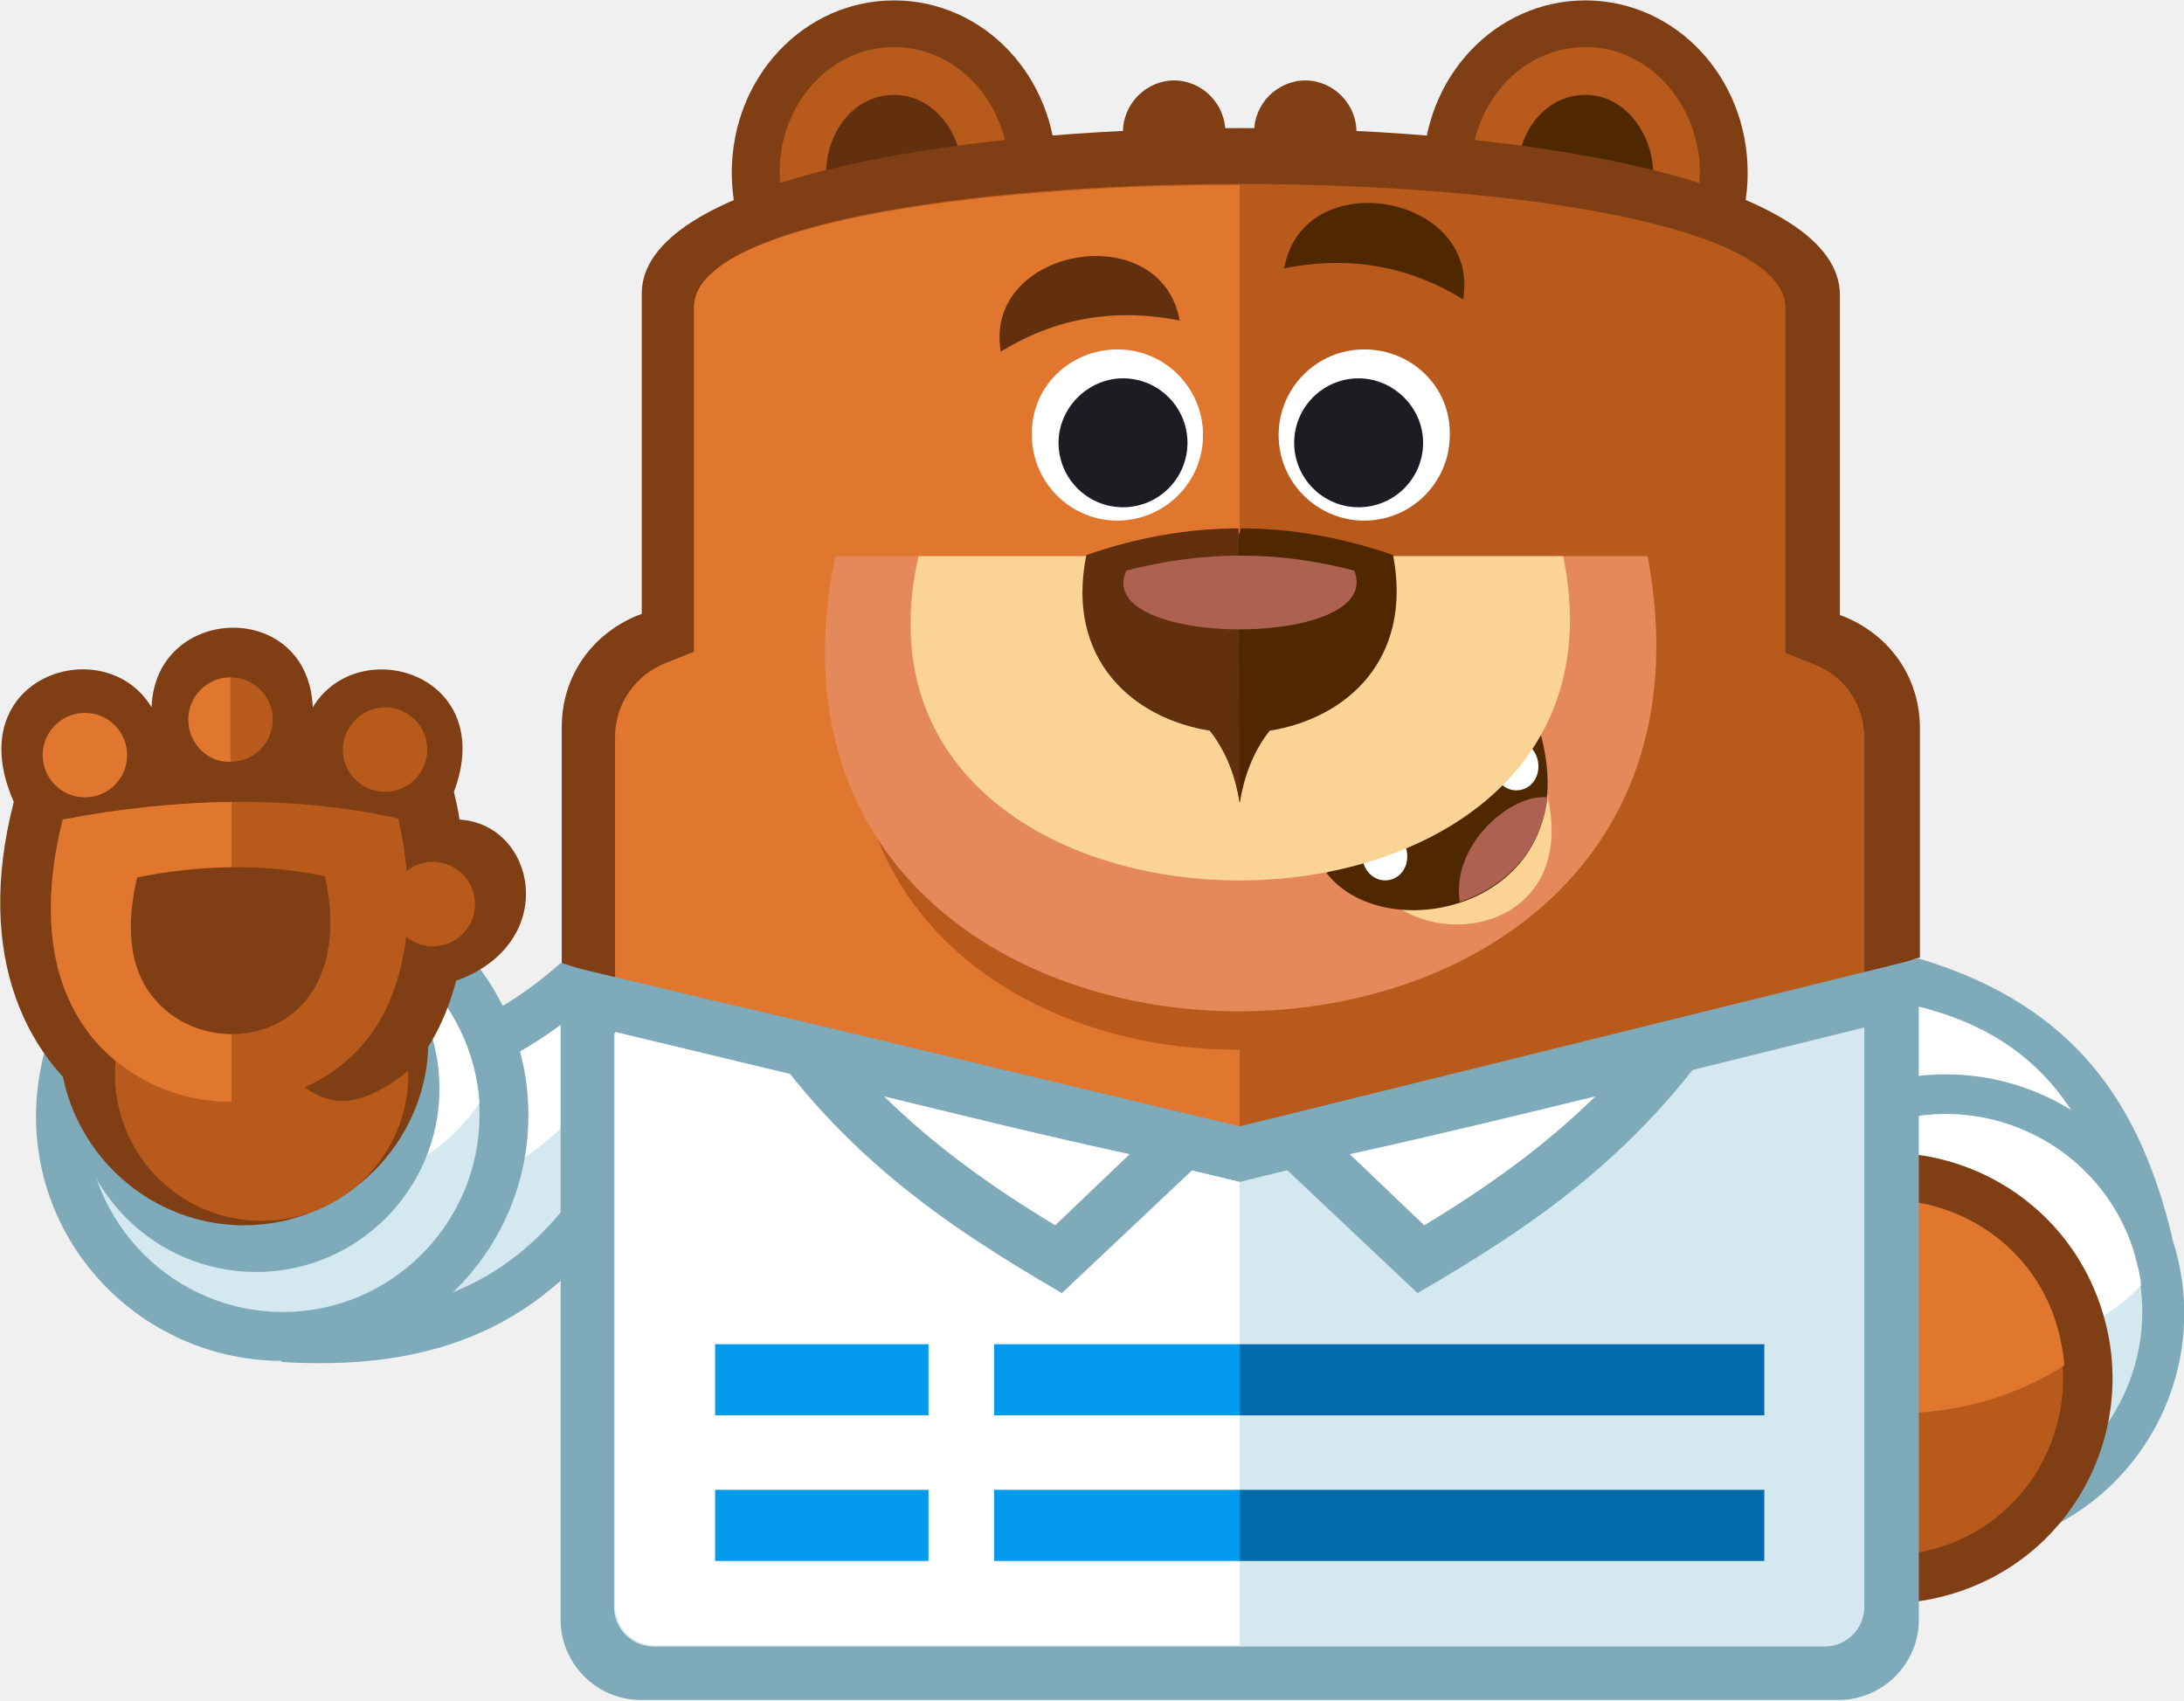
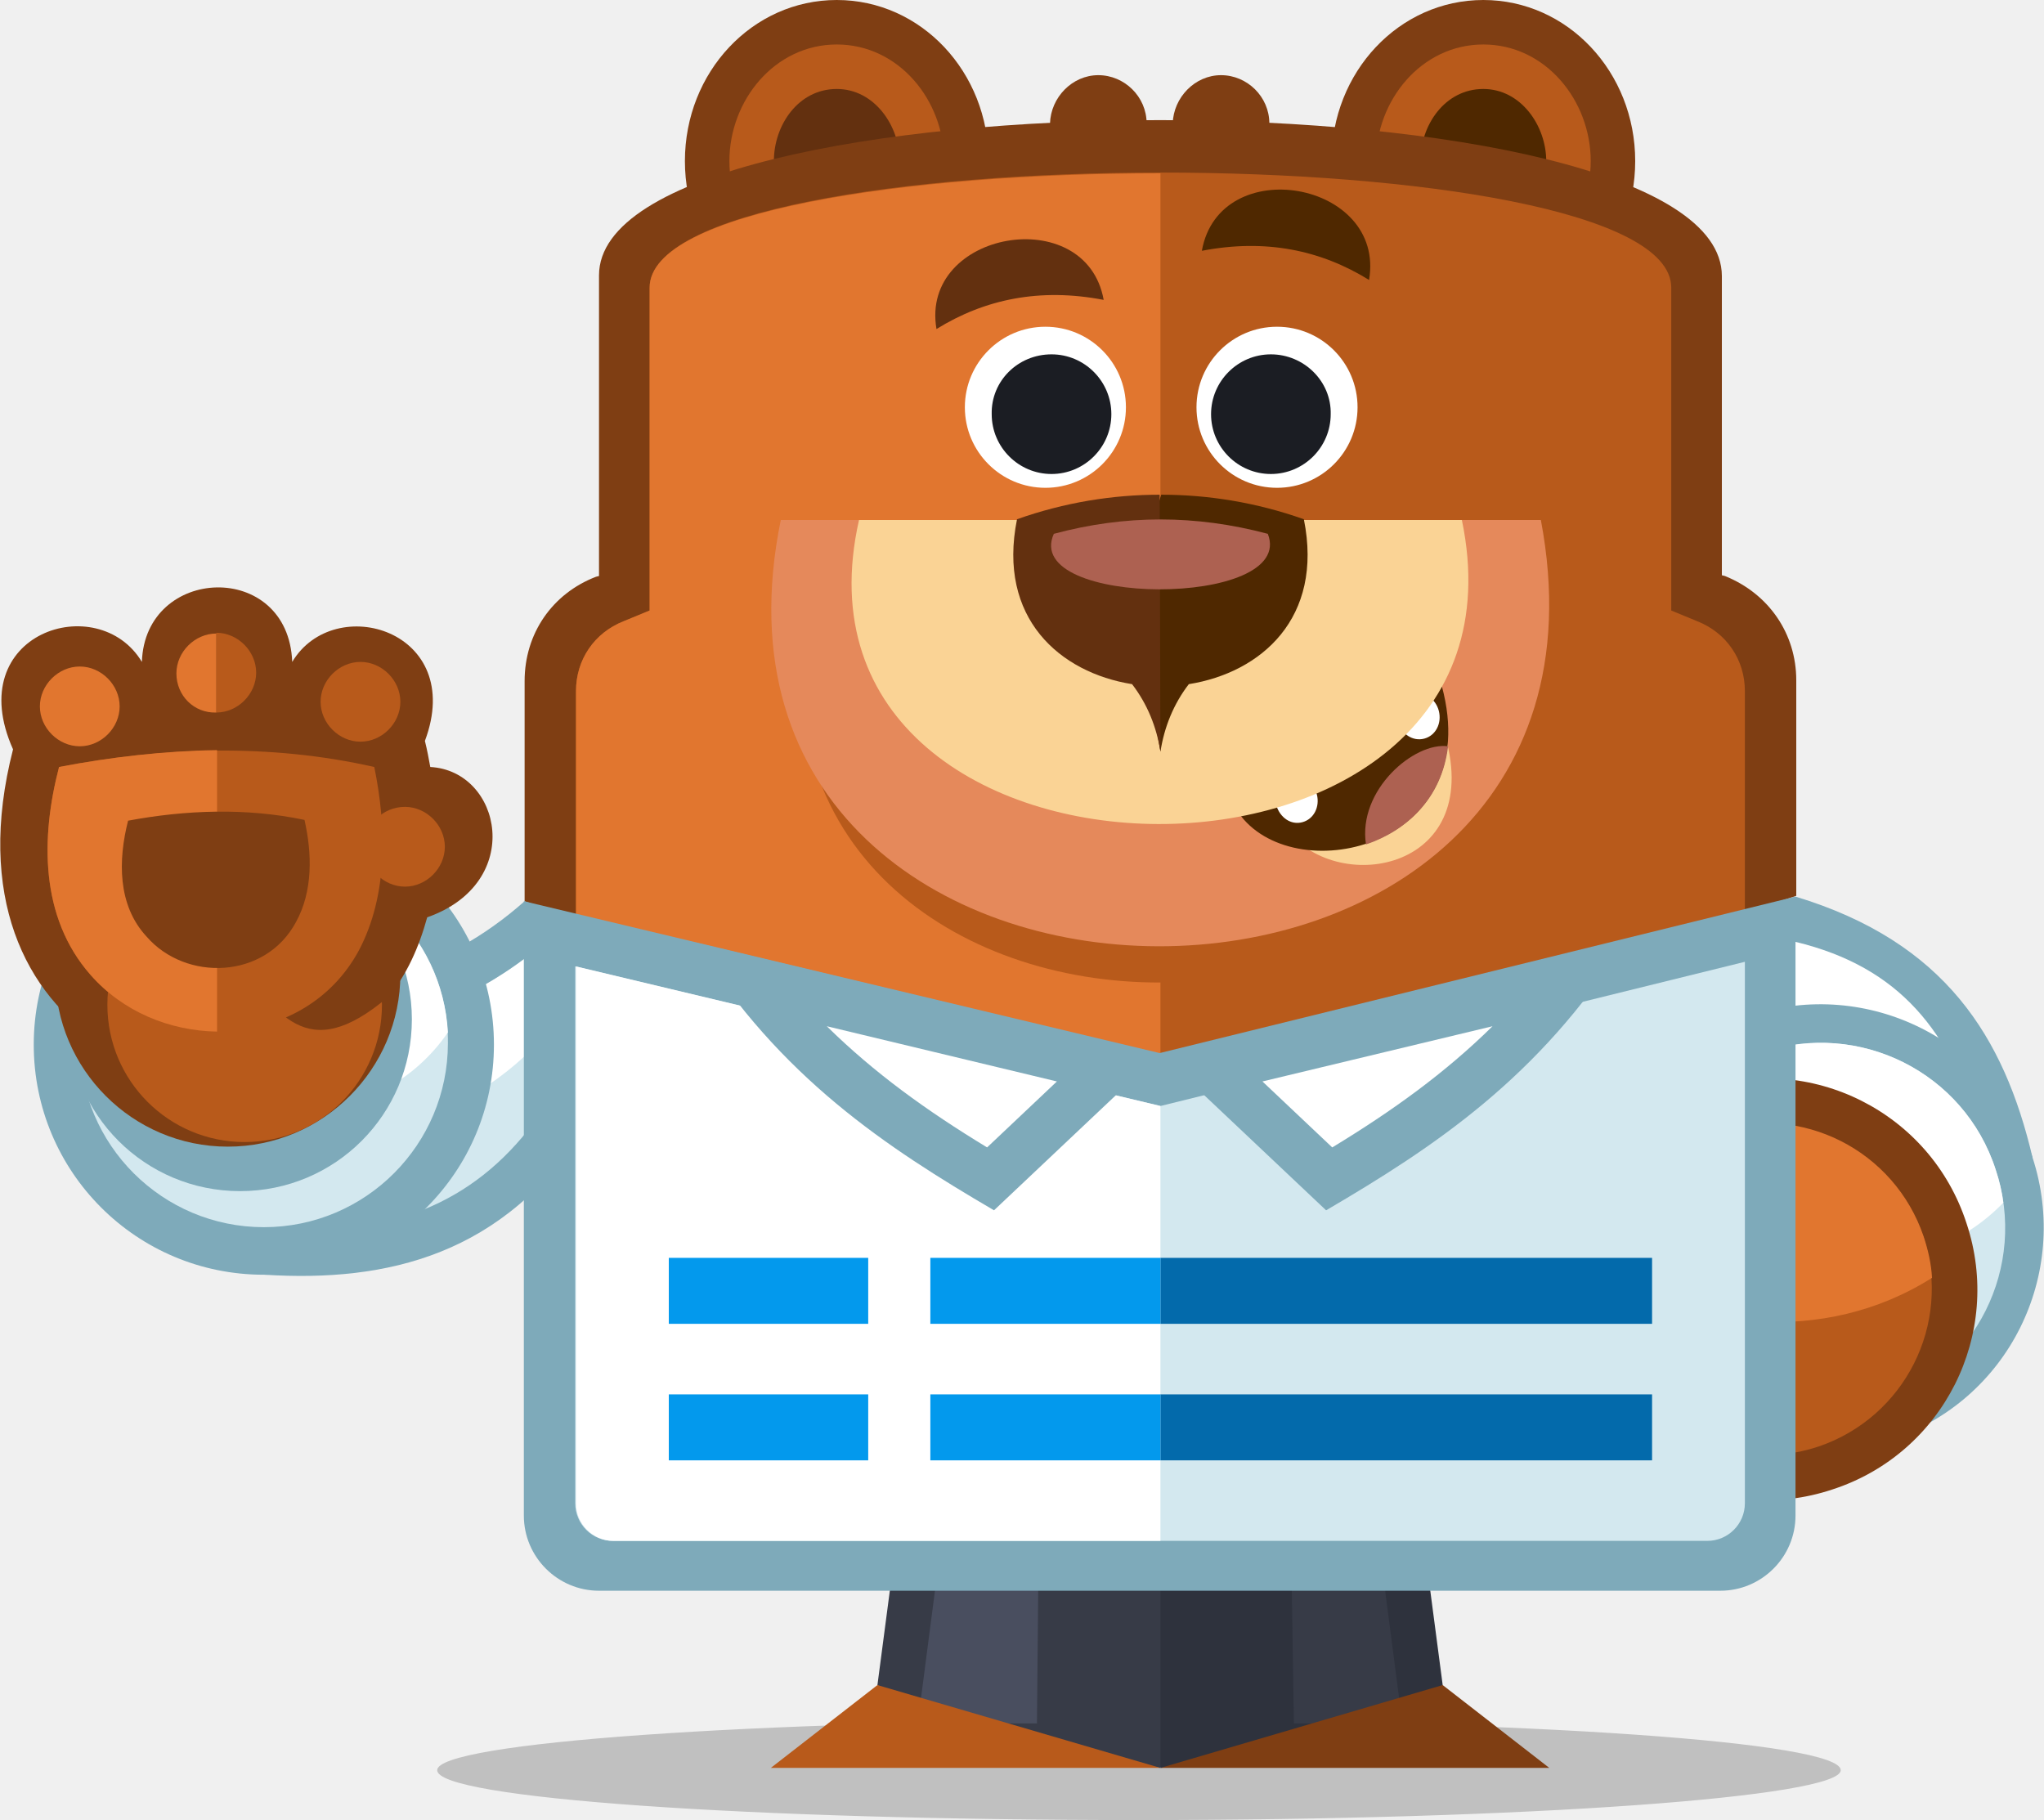
- <svg xmlns="http://www.w3.org/2000/svg" version="1.1" id="Layer_1" x="0px" y="0px" viewBox="0 0 196.5 153" style="enable-background:new 0 0 196.5 153;" xml:space="preserve">
+ <svg xmlns="http://www.w3.org/2000/svg" version="1.1" id="Layer_1" x="0px" y="0px" viewBox="0 0 266.5 237.2" style="enable-background:new 0 0 266.5 237.2;" xml:space="preserve">
  <style type="text/css">
- 	.st0{fill:#7EAABA;}
- 	.st1{fill:#D3E8EF;}
- 	.st2{fill:#FFFFFF;}
+ 	.st0{fill-opacity:0.2;}
+ 	.st1{fill:#2E323D;}
+ 	.st2{fill:#373B47;}
	.st3{fill:#7F3E13;}
- 	.st4{fill:#B85A1B;}
- 	.st5{fill:#E1762F;}
- 	.st6{fill:#63300F;}
- 	.st7{fill:#4F2800;}
- 	.st8{fill:#E5895B;}
- 	.st9{fill:#FAD395;}
- 	.st10{fill:#AD6151;}
- 	.st11{fill:#1B1D23;}
- 	.st12{fill:#036AAB;}
- 	.st13{fill:#0399ED;}
+ 	.st4{fill:#494E5F;}
+ 	.st5{fill:#B85A1B;}
+ 	.st6{fill:#7EAABA;}
+ 	.st7{fill:#D3E8EF;}
+ 	.st8{fill:#FFFFFF;}
+ 	.st9{fill:#E1762F;}
+ 	.st10{fill:#63300F;}
+ 	.st11{fill:#4F2800;}
+ 	.st12{fill:#E5895B;}
+ 	.st13{fill:#FAD395;}
+ 	.st14{fill:#AD6151;}
+ 	.st15{fill:#1B1D23;}
+ 	.st16{fill:#036AAB;}
+ 	.st17{fill:#0399ED;}
</style>
-   <g id="Mascot" transform="matrix(1,0,0,1,-59.7593,-27.8633)">
-     <path class="st0" d="M82,122.5c10.9,1.5,20.4-1,28.2-8l13,0.7l-7.1,20.8c-7.9,12.5-19.2,15.1-31,14.4L82,122.5L82,122.5z" />
-     <path class="st1" d="M86.8,127.2l2.2,19c9.7-0.1,17.5-3.3,23.3-12.1l5.1-14.9l-5.7-0.3C104.4,124.9,96,127.5,86.8,127.2L86.8,127.2   z" />
-     <path class="st2" d="M86.8,127.2l1.3,11.3c13.4-1.6,23.8-7.1,29.2-19.2l-5.7-0.3C104.3,124.9,95.9,127.5,86.8,127.2" />
-     <path class="st0" d="M85.2,106.1c12.2,0,22.1,9.9,22.1,22.1c0,12.2-9.9,22.1-22.1,22.1S63,140.5,63,128.3   C63,116.1,72.9,106.1,85.2,106.1" />
-     <path class="st1" d="M85.2,110.5c-9.8,0-17.7,8-17.7,17.7c0,9.8,8,17.7,17.7,17.7c9.8,0,17.7-8,17.7-17.7   C102.9,118.4,94.9,110.5,85.2,110.5" />
-     <path class="st2" d="M85.2,110.5c-6,0-11.4,3-14.5,7.6c0.6,9.3,8.3,16.6,17.7,16.6c6,0,11.4-3,14.5-7.6   C102.3,117.9,94.6,110.5,85.2,110.5" />
-     <path class="st0" d="M82.8,109.3c9.1,0,16.5,7.4,16.5,16.5c0,9.1-7.4,16.5-16.5,16.5c-9.1,0-16.5-7.4-16.5-16.5   C66.3,116.7,73.7,109.3,82.8,109.3" />
-     <path class="st3" d="M81.7,104.9c9.1,0,16.6,7.5,16.6,16.6c0,9.1-7.5,16.6-16.6,16.6s-16.6-7.5-16.6-16.6   C65.1,112.4,72.6,104.9,81.7,104.9" />
-     <path class="st4" d="M83.3,111.3c-7.3,0-13.2,5.9-13.2,13.2c0,7.3,5.9,13.2,13.2,13.2c7.3,0,13.2-5.9,13.2-13.2   C96.4,117.1,90.5,111.3,83.3,111.3" />
-     <path class="st3" d="M73.4,91.5c0.3-9.3,14.1-9.8,14.5,0c4.1-6.8,16.7-3,12.7,7.6c0.2,0.9,0.4,1.7,0.5,2.5   c6.9,0.4,9.1,11.1-0.3,14.5c-0.8,3-2,5.5-3.7,7.6c-8.1,6.9-10.7,1.2-15-3.5c-4.2,0.1-15.8-2.9-12.5,8C62.2,123.6,57.4,114,61,100   C56,88.7,69.2,84.5,73.4,91.5L73.4,91.5z" />
-     <path class="st4" d="M65.4,101.6c-1.7,6.8-1.8,14.5,3,20c6.8,7.7,20.5,7.4,25.8-2.4c2.8-5.3,2.7-11.9,1.4-17.7   C85.7,99.3,75.4,99.7,65.4,101.6L65.4,101.6z" />
-     <path class="st5" d="M65.4,101.6c-1.7,6.8-1.8,14.5,3,20c3.1,3.5,7.6,5.4,12.2,5.4v-27C75.5,100.1,70.5,100.6,65.4,101.6" />
-     <path class="st3" d="M72.1,106.8c-0.9,3.8-1,8.1,1.7,11.1c3.8,4.3,11.4,4.1,14.4-1.4c1.6-3,1.5-6.6,0.8-9.8   C83.4,105.5,77.6,105.7,72.1,106.8" />
-     <path class="st4" d="M80.5,96.4c2.1,0,3.8-1.7,3.8-3.8s-1.7-3.8-3.8-3.8V96.4z M94.4,91.5c2.1,0,3.8,1.7,3.8,3.8   c0,2.1-1.7,3.8-3.8,3.8c-2.1,0-3.8-1.7-3.8-3.8C90.6,93.3,92.3,91.5,94.4,91.5" />
-     <path class="st5" d="M67.4,92c2.1,0,3.8,1.7,3.8,3.8c0,2.1-1.7,3.8-3.8,3.8c-2.1,0-3.8-1.7-3.8-3.8C63.6,93.7,65.3,92,67.4,92    M80.5,96.4v-7.6c-2.1,0-3.8,1.7-3.8,3.8C76.7,94.7,78.4,96.5,80.5,96.4L80.5,96.4z" />
-     <path class="st4" d="M98.7,105.4c2.1,0,3.8,1.7,3.8,3.8s-1.7,3.8-3.8,3.8c-2.1,0-3.8-1.7-3.8-3.8S96.6,105.4,98.7,105.4" />
-     <path class="st0" d="M230.3,150.7c-0.9-11.5-6.1-19.8-16.4-24.2l2-8l16.5-4.4c14.4,4.3,20,13.5,22.8,25.1L230.3,150.7L230.3,150.7z   " />
-     <path class="st2" d="M233.7,144.4l16.4-7.7c-2.9-9.6-7.7-15.8-17.8-18.3l-12.9,3.5l-0.6,2.2C226.9,128.6,231.7,135.6,233.7,144.4   L233.7,144.4z" />
-     <path class="st0" d="M214.4,152.7c-3.7-11.3,2.4-23.4,13.7-27.1c11.3-3.7,23.4,2.4,27.1,13.7c3.7,11.3-2.4,23.4-13.7,27.1   C230.2,170,218.1,164,214.4,152.7" />
-     <path class="st1" d="M217.9,151.4c3,9.3,13.1,14.4,22.4,11.3c9.3-3,14.4-13.1,11.3-22.4c-3-9.3-13.1-14.4-22.4-11.3   C219.9,132,214.8,142.1,217.9,151.4" />
-     <path class="st2" d="M252.4,143.5c-0.1-1.1-0.4-2.1-0.7-3.2c-3-9.3-13.1-14.4-22.4-11.3c-2.9,0.9-5.4,2.5-7.2,4.6   c0.1,1.1,0.4,2.1,0.7,3.2c3.1,9.3,13.1,14.4,22.4,11.3C248,147.1,250.5,145.5,252.4,143.5" />
-     <path class="st3" d="M210.3,158.2c-3.5-10.6,2.2-22.1,12.9-25.6c10.6-3.5,22.1,2.2,25.6,12.9c3.5,10.6-2.2,22.1-12.9,25.6   C225.3,174.6,213.8,168.8,210.3,158.2" />
-     <path class="st4" d="M214.4,156.9c-2.7-8.4,1.8-17.4,10.1-20.1c8.4-2.8,17.4,1.8,20.1,10.1c2.7,8.4-1.8,17.4-10.1,20.1   C226.2,169.7,217.2,165.2,214.4,156.9" />
-     <path class="st5" d="M213.8,149.3c0.9-5.7,4.9-10.7,10.8-12.7c8.4-2.7,17.4,1.8,20.1,10.1c0.4,1.3,0.7,2.7,0.8,4   C235.2,157.3,221.8,155.9,213.8,149.3L213.8,149.3z" />
-     <path class="st3" d="M140.2,27.9c8.1,0,14.6,6.9,14.6,15.5s-6.5,15.5-14.6,15.5c-8.1,0-14.6-6.9-14.6-15.5S132.1,27.9,140.2,27.9" />
-     <path class="st4" d="M140.2,32.1c-6,0-10.3,5.4-10.3,11.2c0,5.8,4.3,11.2,10.3,11.2c6,0,10.3-5.4,10.3-11.2   C150.6,37.6,146.2,32.1,140.2,32.1" />
-     <path class="st6" d="M140.2,36.4c-3.7,0-6.1,3.5-6.1,6.9c0,3.4,2.5,6.9,6.1,6.9c3.7,0,6.1-3.5,6.1-6.9   C146.3,39.9,143.8,36.4,140.2,36.4" />
-     <path class="st3" d="M202.4,27.9c8.1,0,14.6,6.9,14.6,15.5s-6.5,15.5-14.6,15.5c-8.1,0-14.6-6.9-14.6-15.5S194.3,27.9,202.4,27.9" />
-     <path class="st4" d="M202.4,32.1c-6,0-10.3,5.4-10.3,11.2c0,5.8,4.3,11.2,10.3,11.2c6,0,10.3-5.4,10.3-11.2   C212.7,37.6,208.4,32.1,202.4,32.1" />
-     <path class="st7" d="M202.4,36.4c-3.7,0-6.1,3.5-6.1,6.9c0,3.4,2.5,6.9,6.1,6.9c3.7,0,6.1-3.5,6.1-6.9   C208.4,39.9,206,36.4,202.4,36.4" />
-     <path class="st3" d="M177.2,35.1c2.5,0,4.6,2.1,4.6,4.6c0,2.5-2.1,4.6-4.6,4.6c-2.5,0-4.6-2.1-4.6-4.6   C172.6,37.2,174.7,35.1,177.2,35.1 M165.4,35.1c2.5,0,4.6,2.1,4.6,4.6c0,2.5-2.1,4.6-4.6,4.6c-2.5,0-4.6-2.1-4.6-4.6   C160.8,37.2,162.9,35.1,165.4,35.1" />
-     <path class="st3" d="M225.3,54.4v28.8l0.3,0.1c4.2,1.7,6.9,5.5,6.9,10.1V114l-61.1,20.2l-61.1-19.7V93.3c0-4.6,2.7-8.4,6.9-10.1   l0.3-0.1V54.3C117.4,34.4,225.3,34.4,225.3,54.4L225.3,54.4z" />
-     <path class="st4" d="M122.2,55.5v31l-2.5,1c-2.8,1.1-4.6,3.7-4.6,6.7v21.9l56.2,18.1l56.2-18.5V94.3c0-3-1.7-5.6-4.6-6.7l-2.5-1   v-31C220.5,40.7,122.3,40.7,122.2,55.5L122.2,55.5z" />
-     <path class="st5" d="M122.2,55.5v31l-2.5,1c-2.8,1.1-4.6,3.7-4.6,6.7v21.9l56.2,18.1v-11.9c-19.5,0.1-38.9-12.7-33.8-37.9h33.8   V44.5C146.8,44.5,122.2,48.2,122.2,55.5L122.2,55.5z" />
-     <path class="st8" d="M134.9,77.9h73.1C218.3,132.7,123.7,132.3,134.9,77.9" />
-     <path class="st8" d="M138.5,82.1c-1,8.5,0.8,16.6,7.1,23c6.7,6.7,16.7,9.6,26,9.5c8.9-0.1,18.4-2.9,25-9.2   c6.6-6.4,8.6-14.6,7.7-23.3H138.5z" />
-     <path class="st9" d="M183.6,107.7c4.9,6.4,19.2,3.8,15-9.7L183.6,107.7z" />
-     <path class="st7" d="M179.1,106.4c5.5,7.1,23.4,2.9,19.3-12.4L179.1,106.4z" />
-     <path class="st2" d="M195.6,94.6c1.1-0.3,2.2,0.4,2.5,1.6c0.3,1.2-0.3,2.4-1.4,2.7c-1.1,0.3-2.2-0.4-2.5-1.6   C193.9,96.1,194.5,94.9,195.6,94.6 M183.8,102.7c1.1-0.3,2.2,0.4,2.5,1.6c0.3,1.2-0.3,2.4-1.4,2.7c-1.1,0.3-2.2-0.4-2.5-1.6   C182.2,104.2,182.8,103,183.8,102.7" />
-     <path class="st10" d="M191.1,109c3.9-1.3,7.3-4.4,7.9-9.4C195.8,99.2,190.3,103.8,191.1,109" />
-     <path class="st9" d="M142.4,77.9h58C208.5,117,133.6,116.6,142.4,77.9" />
-     <path class="st7" d="M171.3,100.1c0.4-2.4,1.2-4.6,2.7-6.5c6.9-1.1,12.9-6.4,11.1-15.8c-4.6-1.6-9.2-2.4-13.7-2.4l-2.8,9   L171.3,100.1L171.3,100.1z" />
-     <path class="st6" d="M171.3,100.1c-0.4-2.4-1.2-4.6-2.7-6.5c-6.9-1.1-13-6.4-11.1-15.8c4.6-1.6,9.2-2.4,13.7-2.4L171.3,100.1   L171.3,100.1z" />
-     <path class="st10" d="M161.1,79.2c6.9-1.8,13.7-1.8,20.5,0C184.5,86.3,157.9,86.2,161.1,79.2" />
-     <path class="st2" d="M160.3,59.3c4.3,0,7.7,3.5,7.7,7.7c0,4.3-3.5,7.7-7.7,7.7c-4.3,0-7.7-3.5-7.7-7.7   C152.5,62.7,156,59.3,160.3,59.3" />
-     <path class="st11" d="M160.8,61.9c3.2,0,5.8,2.6,5.8,5.8c0,3.2-2.6,5.8-5.8,5.8c-3.2,0-5.8-2.6-5.8-5.8   C155,64.5,157.7,61.9,160.8,61.9" />
-     <path class="st2" d="M182.5,59.3c-4.3,0-7.7,3.5-7.7,7.7c0,4.3,3.5,7.7,7.7,7.7c4.3,0,7.7-3.5,7.7-7.7   C190.3,62.7,186.8,59.3,182.5,59.3" />
-     <path class="st11" d="M182,61.9c-3.2,0-5.8,2.6-5.8,5.8c0,3.2,2.6,5.8,5.8,5.8c3.2,0,5.8-2.6,5.8-5.8   C187.8,64.5,185.1,61.9,182,61.9" />
-     <path class="st6" d="M165.9,56.7c-6.1-1.2-11.4-0.1-16.1,2.8C148.2,50.1,164.2,47.3,165.9,56.7" />
-     <path class="st7" d="M175.3,52c6.1-1.2,11.4-0.1,16.1,2.8C193,45.3,177,42.5,175.3,52" />
-     <path class="st0" d="M232.4,114.1v59.5c0,4-3.3,7.2-7.2,7.2H117.4c-4,0-7.2-3.3-7.2-7.2v-59l61.1,14.6L232.4,114.1z" />
-     <path class="st1" d="M227.5,120.3l-56.2,13.9L115,120.8v51.6c0,2,1.6,3.6,3.6,3.6h105.3c2,0,3.6-1.6,3.6-3.6V120.3z" />
-     <path class="st2" d="M171.3,134.2l-56.2-13.5v51.6c0,2,1.6,3.6,3.6,3.6h52.6V134.2z" />
-     <path class="st12" d="M171.3,161.9h47.2v6.4h-47.2V161.9z M171.3,148.8h47.2v6.4h-47.2V148.8z" />
-     <path class="st13" d="M171.3,168.3v-6.4h-47.2v6.4H171.3z M124.1,148.8h47.2v6.4h-47.2V152V148.8z" />
-     <rect x="143.3" y="144.7" class="st2" width="5.9" height="28.9" />
-     <path class="st0" d="M126.6,118.5c14.9,3.5,29.8,7.2,44.6,10.7l-15.9,15C145,138.2,134.8,131.5,126.6,118.5" />
-     <path class="st2" d="M139.3,126.5c4.6,4.5,9.6,8.1,15.4,11.6l6.7-6.4C154,130.1,146.7,128.3,139.3,126.5" />
-     <path class="st0" d="M216,118.5c-14.9,3.5-29.8,7.2-44.6,10.7l15.9,15C197.6,138.2,207.8,131.5,216,118.5" />
-     <path class="st2" d="M203.3,126.5c-4.6,4.5-9.6,8.1-15.4,11.6l-6.7-6.4C188.5,130.1,195.9,128.3,203.3,126.5" />
+   <g id="Mascot_2_">
+     <path class="st0" d="M148.5,224.3c50.5,0,91.5,2.8,91.5,6.5c0,3.5-41,6.5-91.5,6.5c-50.5,0-91.5-2.8-91.5-6.5   C57,227.2,98,224.3,148.5,224.3z" />
+     <g>
+       <g>
+         <polygon class="st1" points="188.1,219.7 182.5,227 151.3,230.5 148.2,215.6 151.3,187 183.8,187    " />
+         <polygon class="st2" points="185,224.7 168.7,224.7 168.2,192.8 178.7,192.8 182.6,222.8    " />
+         <polygon class="st3" points="188.1,219.7 202,230.5 151.3,230.5    " />
+       </g>
+       <g>
+         <polygon class="st2" points="114.4,219.7 122.1,226.5 151.3,230.5 151.3,187 118.7,187    " />
+         <polygon class="st4" points="117.4,224.7 135.2,224.7 135.5,192.8 123.8,192.8 119.9,222.8    " />
+         <polygon class="st5" points="114.4,219.7 100.5,230.5 151.3,230.5    " />
+       </g>
+     </g>
+     <g>
+       <g>
+         <path class="st6" d="M30.1,128.3c14.8,2.1,27.7-1.4,38.3-10.8l17.7,1l-9.6,28.2c-10.7,17-26.1,20.5-42,19.5L30.1,128.3     L30.1,128.3z" />
+         <path class="st7" d="M36.7,134.7l2.9,25.8c13.1-0.1,23.7-4.4,31.6-16.4l7-20.2l-7.8-0.4C60.5,131.6,49.2,135.1,36.7,134.7     L36.7,134.7z" />
+         <path class="st8" d="M36.7,134.7l1.8,15.3c18.1-2.2,32.3-9.6,39.6-26.1l-7.8-0.4C60.4,131.6,49.1,135.1,36.7,134.7z" />
+       </g>
+       <g>
+         <path class="st6" d="M34.4,106.2c16.6,0,30,13.4,30,30s-13.4,30-30,30c-16.6,0-30-13.4-30-30S17.9,106.2,34.4,106.2z" />
+         <path class="st7" d="M34.4,112c-13.3,0-24,10.8-24,24c0,13.3,10.8,24,24,24c13.3,0,24-10.8,24-24C58.5,122.7,47.7,112,34.4,112z" />
+         <path class="st8" d="M34.4,112c-8.1,0-15.4,4-19.7,10.3c0.8,12.6,11.3,22.6,24,22.6c8.1,0,15.4-4,19.7-10.3     C57.7,122,47.2,112,34.4,112z" />
+         <path class="st6" d="M31.3,110.5c12.4,0,22.4,10,22.4,22.4c0,12.4-10,22.4-22.4,22.4c-12.4,0-22.4-10-22.4-22.4     C8.9,120.5,18.9,110.5,31.3,110.5z" />
+       </g>
+       <g>
+         <path class="st3" d="M29.7,104.5c12.4,0,22.5,10.1,22.5,22.5c0,12.4-10.1,22.5-22.5,22.5c-12.4,0-22.5-10.1-22.5-22.5     C7.3,114.6,17.4,104.5,29.7,104.5z" />
+         <path class="st5" d="M31.9,113.1c-9.9,0-17.9,8-17.9,17.9c0,9.9,8,17.9,17.9,17.9c9.9,0,17.9-8,17.9-17.9     C49.7,121.1,41.7,113.1,31.9,113.1z" />
+       </g>
+       <g>
+         <path class="st3" d="M18.5,86.3c0.4-12.6,19.1-13.3,19.6,0c5.5-9.2,22.7-4.1,17.3,10.3c0.3,1.2,0.5,2.3,0.7,3.4     c9.3,0.5,12.4,15.1-0.4,19.6c-1.1,4-2.7,7.5-5,10.3c-11,9.4-14.5,1.7-20.4-4.7c-5.7,0.2-21.4-3.9-17,10.8     c-10-6.3-16.5-19.2-11.6-38.3C-5.1,82.5,12.8,76.8,18.5,86.3L18.5,86.3z" />
+         <g>
+           <path class="st5" d="M7.7,100c-2.4,9.2-2.5,19.6,4.1,27.1c9.2,10.5,27.9,10,35-3.2c3.8-7.2,3.6-16.1,2-23.9      C35.1,96.9,21.2,97.4,7.7,100L7.7,100z" />
+           <path class="st9" d="M7.7,100c-2.4,9.2-2.5,19.6,4.1,27.1c4.2,4.8,10.3,7.3,16.5,7.4V97.8C21.4,97.9,14.5,98.7,7.7,100z" />
+           <path class="st3" d="M16.7,107c-1.3,5.1-1.4,11,2.4,15.1c5.1,5.9,15.5,5.6,19.5-1.9c2.2-4,2.1-8.9,1.1-13.3      C32.1,105.3,24.2,105.6,16.7,107z" />
+         </g>
+         <path class="st5" d="M47,86.3c2.8,0,5.2,2.4,5.2,5.2c0,2.8-2.4,5.2-5.2,5.2c-2.8,0-5.2-2.4-5.2-5.2C41.8,88.7,44.2,86.3,47,86.3z      M28.2,92.9c2.8,0,5.2-2.4,5.2-5.2c0-2.8-2.4-5.2-5.2-5.2V92.9L28.2,92.9z" />
+         <path class="st9" d="M28.2,92.9V82.6c-2.8,0-5.2,2.4-5.2,5.2C23,90.7,25.3,93,28.2,92.9L28.2,92.9z M10.4,86.9     c2.8,0,5.2,2.4,5.2,5.2c0,2.8-2.4,5.2-5.2,5.2c-2.8,0-5.2-2.4-5.2-5.2C5.2,89.3,7.6,86.9,10.4,86.9z" />
+         <path class="st5" d="M52.8,105.2c2.8,0,5.2,2.4,5.2,5.2c0,2.8-2.4,5.2-5.2,5.2c-2.8,0-5.2-2.4-5.2-5.2     C47.6,107.5,49.9,105.2,52.8,105.2z" />
+       </g>
+     </g>
+     <g>
+       <g>
+         <path class="st6" d="M231.2,166.6c-1.2-15.6-8.2-26.8-22.2-32.9l2.7-10.8l22.4-6c19.5,5.9,27.2,18.3,30.9,34L231.2,166.6     L231.2,166.6z" />
+         <path class="st8" d="M235.9,158l22.3-10.4c-3.9-13-10.4-21.5-24.1-24.8l-17.5,4.7l-0.8,2.9C226.6,136.7,233.1,146.1,235.9,158     L235.9,158z" />
+       </g>
+       <g>
+         <path class="st6" d="M209.7,169.2c-5-15.3,3.2-31.8,18.5-36.8c15.3-5,31.8,3.2,36.8,18.5c5,15.3-3.2,31.8-18.5,36.8     C231.1,192.8,214.7,184.5,209.7,169.2z" />
+         <path class="st7" d="M214.5,167.6c4.1,12.7,17.8,19.5,30.4,15.3c12.7-4.1,19.5-17.8,15.3-30.4c-4.1-12.7-17.8-19.5-30.4-15.3     C217.1,141.3,210.2,154.9,214.5,167.6z" />
+         <path class="st8" d="M261.2,156.8c-0.2-1.5-0.5-2.8-1-4.3c-4.1-12.7-17.8-19.5-30.4-15.3c-3.9,1.3-7.3,3.4-9.8,6.2     c0.2,1.5,0.5,2.8,1,4.3c4.2,12.7,17.8,19.5,30.4,15.3C255.3,161.7,258.6,159.5,261.2,156.8z" />
+       </g>
+       <g>
+         <path class="st3" d="M204.2,176.7c-4.8-14.4,3-30,17.5-34.7c14.4-4.8,30,3,34.7,17.5c4.8,14.4-3,30-17.5,34.7     C224.5,199,208.9,191.1,204.2,176.7z" />
+         <path class="st5" d="M209.8,174.9c-3.7-11.4,2.5-23.5,13.7-27.3c11.4-3.7,23.5,2.5,27.3,13.7c3.7,11.4-2.5,23.5-13.7,27.3     C225.7,192.4,213.5,186.2,209.8,174.9z" />
+         <path class="st9" d="M208.9,164.7c1.3-7.8,6.7-14.5,14.6-17.2c11.4-3.7,23.5,2.5,27.3,13.7c0.6,1.8,1,3.6,1.1,5.4     C237.9,175.5,219.7,173.5,208.9,164.7L208.9,164.7z" />
+       </g>
+     </g>
+     <g>
+       <g>
+         <path class="st3" d="M109.1,0c11,0,19.8,9.4,19.8,21s-8.8,21-19.8,21c-11,0-19.8-9.4-19.8-21S98.1,0,109.1,0z" />
+         <path class="st5" d="M109.1,5.8c-8.1,0-14,7.3-14,15.2c0,7.8,5.9,15.2,14,15.2c8.1,0,14-7.3,14-15.2     C123.1,13.1,117.2,5.8,109.1,5.8z" />
+         <path class="st10" d="M109.1,11.6c-5,0-8.2,4.7-8.2,9.4c0,4.6,3.3,9.4,8.2,9.4c5,0,8.2-4.7,8.2-9.4     C117.3,16.4,114,11.6,109.1,11.6z" />
+         <path class="st3" d="M193.4,0c11,0,19.8,9.4,19.8,21s-8.8,21-19.8,21c-11,0-19.8-9.4-19.8-21S182.4,0,193.4,0z" />
+         <path class="st5" d="M193.4,5.8c-8.1,0-14,7.3-14,15.2c0,7.8,5.9,15.2,14,15.2c8.1,0,14-7.3,14-15.2     C207.4,13.1,201.5,5.8,193.4,5.8z" />
+         <path class="st11" d="M193.4,11.6c-5,0-8.2,4.7-8.2,9.4c0,4.6,3.3,9.4,8.2,9.4c5,0,8.2-4.7,8.2-9.4     C201.6,16.4,198.3,11.6,193.4,11.6z" />
+       </g>
+       <g>
+         <path class="st3" d="M143.2,9.8c3.4,0,6.3,2.8,6.3,6.3c0,3.4-2.8,6.3-6.3,6.3c-3.4,0-6.3-2.8-6.3-6.3     C137,12.7,139.8,9.8,143.2,9.8z M159.2,9.8c3.4,0,6.3,2.8,6.3,6.3c0,3.4-2.8,6.3-6.3,6.3c-3.4,0-6.3-2.8-6.3-6.3     C153,12.7,155.8,9.8,159.2,9.8z" />
+         <g>
+           <path class="st3" d="M224.5,36v39l0.4,0.1c5.7,2.3,9.3,7.5,9.3,13.6v28.1l-82.9,27.4l-82.9-26.7V88.8c0-6.2,3.6-11.4,9.3-13.6      l0.4-0.1V35.9C78.1,8.9,224.5,8.9,224.5,36L224.5,36z" />
+           <path class="st5" d="M84.7,37.5v42.1l-3.4,1.4c-3.8,1.5-6.2,5-6.2,9.1v29.6l76.2,24.5l76.2-25.1v-29c0-4.1-2.4-7.6-6.2-9.1      l-3.4-1.4V37.5C217.9,17.5,84.8,17.5,84.7,37.5L84.7,37.5z" />
+           <path class="st9" d="M84.7,37.5v42.1l-3.4,1.4c-3.8,1.5-6.2,5-6.2,9.1v29.6l76.2,24.5v-16.1c-26.4,0.1-52.8-17.2-45.8-51.4h45.8      V22.6C118,22.6,84.7,27.6,84.7,37.5L84.7,37.5z" />
+         </g>
+       </g>
+       <g>
+         <g>
+           <path class="st12" d="M101.8,67.8h99.1C215,142.2,86.7,141.6,101.8,67.8z" />
+           <path class="st12" d="M106.7,73.6c-1.4,11.5,1.1,22.6,9.6,31.2c9,9,22.7,12.9,35.2,12.9c12.1-0.1,24.9-3.9,33.8-12.5      c8.9-8.6,11.7-19.8,10.5-31.6H106.7z" />
+           <path class="st13" d="M167.9,108.3c6.7,8.6,26.1,5.1,20.3-13.1L167.9,108.3z" />
+           <path class="st11" d="M161.8,106.4c7.5,9.6,31.8,3.9,26.2-16.9L161.8,106.4z" />
+           <path class="st8" d="M168.3,101.4c1.5-0.4,2.9,0.6,3.4,2.2c0.4,1.6-0.4,3.2-1.9,3.6c-1.5,0.4-2.9-0.6-3.4-2.2      C166,103.5,166.8,101.8,168.3,101.4z M184.2,90.5c1.5-0.4,3,0.6,3.4,2.2c0.4,1.6-0.4,3.2-1.9,3.6c-1.5,0.4-3-0.6-3.4-2.2      C181.9,92.5,182.7,90.8,184.2,90.5z" />
+           <path class="st14" d="M178.1,110.1c5.3-1.8,9.9-6,10.7-12.8C184.4,96.7,177,103,178.1,110.1z" />
+           <path class="st13" d="M112,67.8h78.6C201.7,120.9,100.1,120.4,112,67.8z" />
+         </g>
+         <g>
+           <path class="st11" d="M151.3,98c0.5-3.2,1.7-6.2,3.7-8.8c9.4-1.5,17.6-8.6,15-21.5c-6.2-2.2-12.5-3.2-18.6-3.2l-3.8,12.2      L151.3,98L151.3,98z" />
+           <path class="st10" d="M151.3,98c-0.5-3.2-1.7-6.2-3.7-8.8c-9.4-1.5-17.6-8.6-15-21.5c6.2-2.2,12.5-3.2,18.6-3.2L151.3,98      L151.3,98z" />
+           <path class="st14" d="M137.4,69.6c9.3-2.5,18.5-2.5,27.9,0C169.1,79.3,133.1,79.2,137.4,69.6z" />
+         </g>
+       </g>
+       <g>
+         <g>
+           <g>
+             <path class="st8" d="M136.3,42.6c5.8,0,10.5,4.7,10.5,10.5c0,5.8-4.7,10.5-10.5,10.5c-5.8,0-10.5-4.7-10.5-10.5       C125.8,47.3,130.5,42.6,136.3,42.6z" />
+             <path class="st15" d="M137.1,46.2c4.3,0,7.8,3.5,7.8,7.8c0,4.3-3.5,7.8-7.8,7.8c-4.3,0-7.8-3.5-7.8-7.8       C129.2,49.7,132.7,46.2,137.1,46.2z" />
+           </g>
+           <g>
+             <path class="st8" d="M166.5,42.6c-5.8,0-10.5,4.7-10.5,10.5c0,5.8,4.7,10.5,10.5,10.5c5.8,0,10.5-4.7,10.5-10.5       C177,47.3,172.3,42.6,166.5,42.6z" />
+             <path class="st15" d="M165.7,46.2c-4.3,0-7.8,3.5-7.8,7.8c0,4.3,3.5,7.8,7.8,7.8c4.3,0,7.8-3.5,7.8-7.8       C173.6,49.7,170,46.2,165.7,46.2z" />
+           </g>
+         </g>
+         <g>
+           <path class="st10" d="M143.9,39.1c-8.3-1.6-15.5-0.1-21.8,3.8C119.9,30.1,141.6,26.3,143.9,39.1z" />
+           <path class="st11" d="M156.7,32.7c8.3-1.6,15.5-0.1,21.8,3.8C180.7,23.6,159,19.8,156.7,32.7z" />
+         </g>
+       </g>
+     </g>
+     <g>
+       <g>
+         <path class="st6" d="M234.1,116.9v80.7c0,5.4-4.4,9.8-9.8,9.8H78.1c-5.4,0-9.8-4.4-9.8-9.8v-80.1l82.9,19.8L234.1,116.9z" />
+         <path class="st7" d="M227.5,125.4l-76.2,18.8L75,126v70c0,2.7,2.2,4.9,4.9,4.9h142.7c2.7,0,4.9-2.2,4.9-4.9V125.4z" />
+         <path class="st8" d="M151.3,144.2L75.1,126v70c0,2.7,2.2,4.9,4.9,4.9h71.3V144.2z" />
+       </g>
+       <g>
+         <g>
+           <path class="st16" d="M151.3,164h64.1v4.3v4.3h-64.1V164z M151.3,181.8h64.1v4.3v4.3h-64.1V181.8z" />
+           <path class="st17" d="M87.2,164h64.1v8.6H87.2v-4.3V164z M151.3,190.4v-8.6H87.2v4.3v4.3H151.3z" />
+         </g>
+         <polygon class="st8" points="113.2,158.4 121.3,158.4 121.3,197.6 113.2,197.6    " />
+       </g>
+       <g>
+         <g>
+           <path class="st6" d="M90.7,122.9c20.2,4.8,40.4,9.7,60.5,14.5l-21.6,20.4C115.6,149.6,101.7,140.5,90.7,122.9z" />
+           <path class="st8" d="M107.8,133.8c6.2,6.1,13,11,20.9,15.8l9.1-8.6C127.8,138.6,117.8,136.2,107.8,133.8z" />
+         </g>
+         <g>
+           <path class="st6" d="M211.8,122.9c-20.2,4.8-40.4,9.7-60.5,14.5l21.6,20.4C186.9,149.6,200.7,140.5,211.8,122.9z" />
+           <path class="st8" d="M194.6,133.8c-6.2,6.1-13,11-20.9,15.8l-9.1-8.6C174.6,138.6,184.6,136.2,194.6,133.8z" />
+         </g>
+       </g>
+     </g>
  </g>
</svg>
